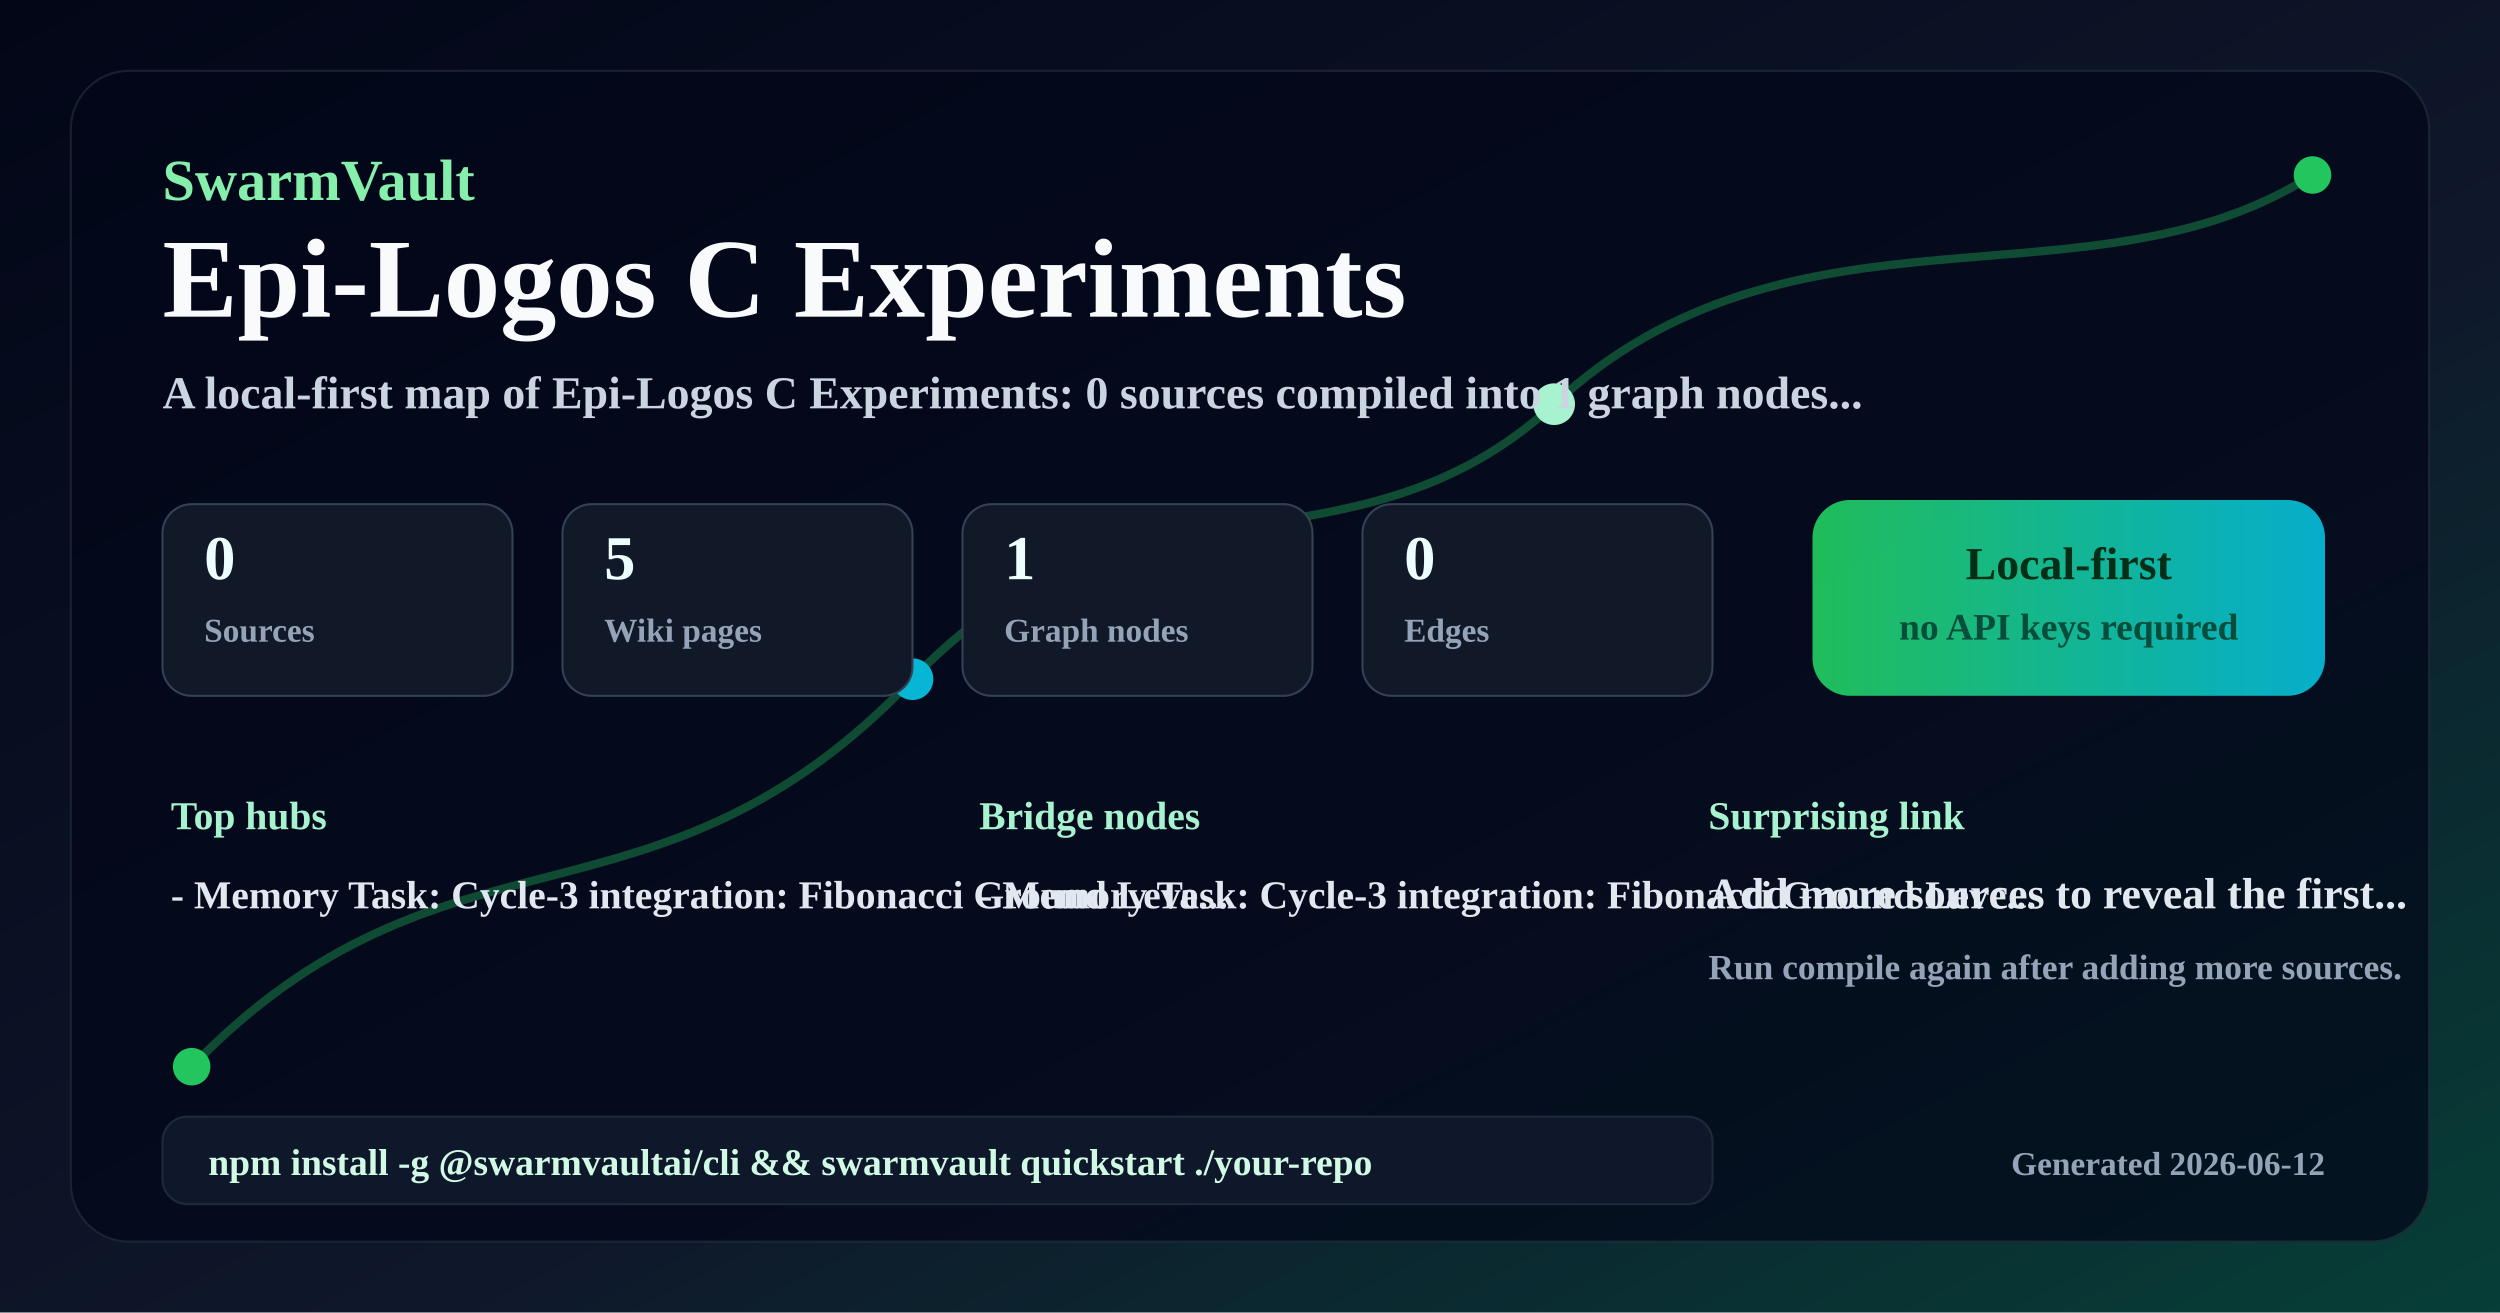
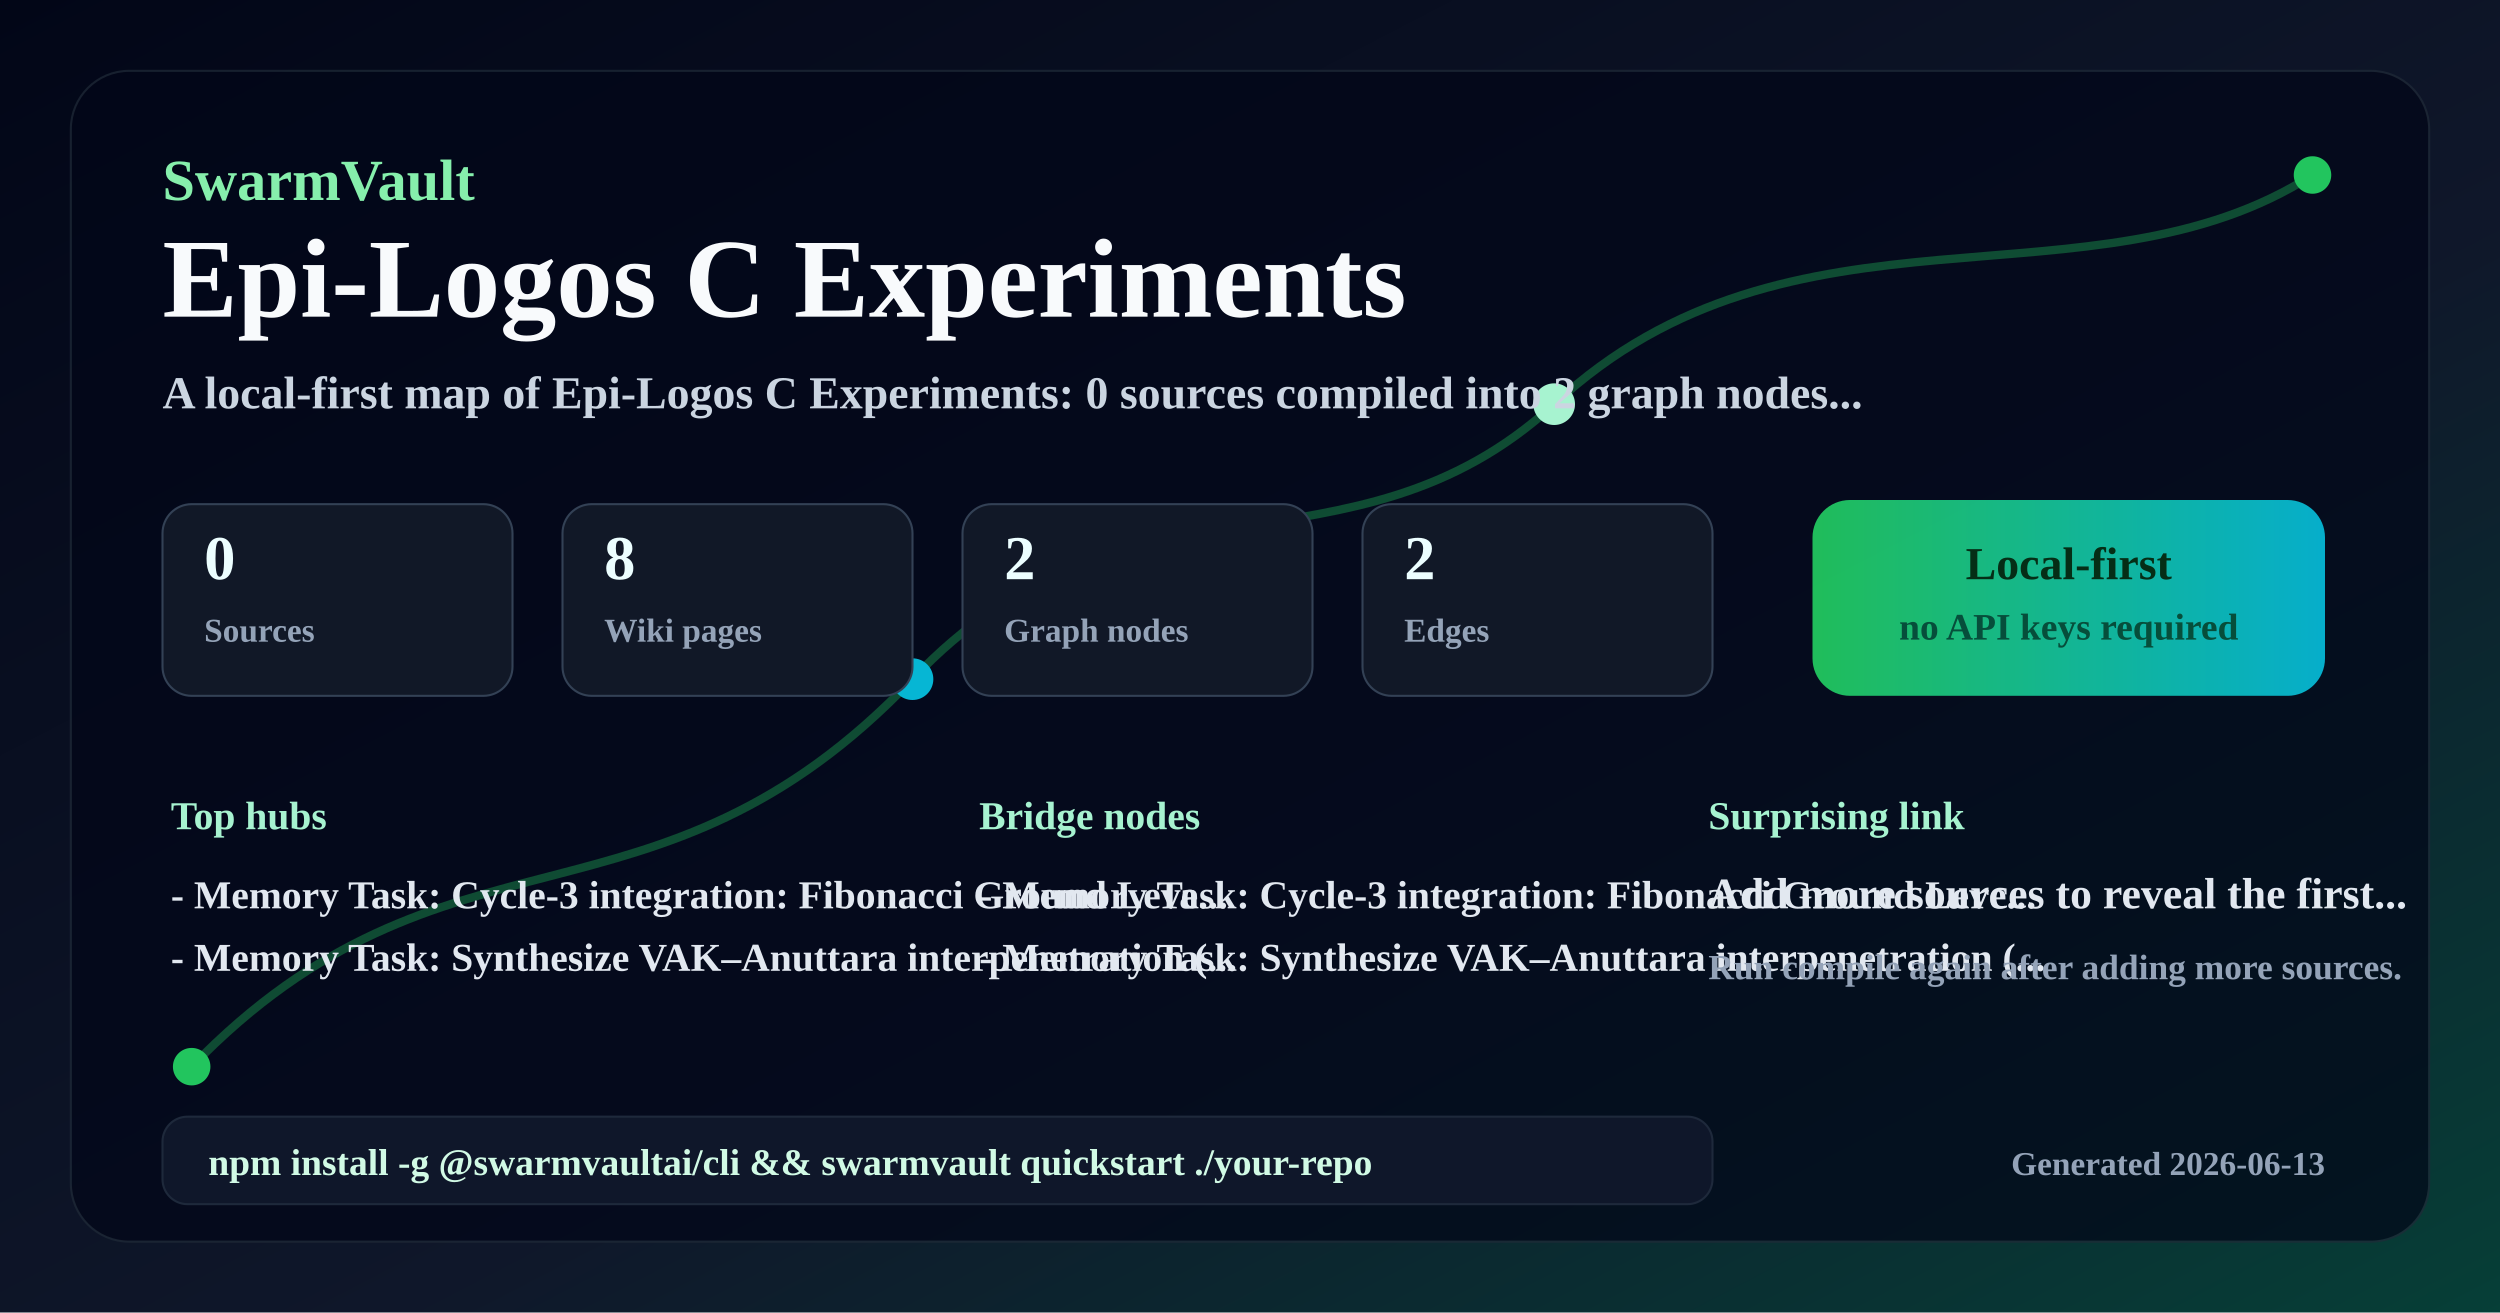
<svg xmlns="http://www.w3.org/2000/svg" width="1200" height="630" viewBox="0 0 1200 630" role="img" aria-labelledby="title desc">
  <defs>
    <linearGradient id="background" x1="0" y1="0" x2="1" y2="1">
      <stop offset="0%" stop-color="#020617" />
      <stop offset="58%" stop-color="#0f172a" />
      <stop offset="100%" stop-color="#063f37" />
    </linearGradient>
    <linearGradient id="accent" x1="0" y1="0" x2="1" y2="0">
      <stop offset="0%" stop-color="#22c55e" />
      <stop offset="100%" stop-color="#06b6d4" />
    </linearGradient>
  </defs>
  <rect width="1200" height="630" fill="url(#background)" />
  <rect x="34" y="34" width="1132" height="562" rx="28" fill="#020617" opacity="0.72" stroke="#1f2937" />
  <path d="M92 512 C214 386 314 456 438 326 C540 218 648 284 746 194 C860 88 1004 152 1110 84" fill="none" stroke="#22c55e" stroke-width="4" opacity="0.35" />
  <circle cx="92" cy="512" r="9" fill="#22c55e" />
  <circle cx="438" cy="326" r="10" fill="#06b6d4" />
  <circle cx="746" cy="194" r="10" fill="#a7f3d0" />
  <circle cx="1110" cy="84" r="9" fill="#22c55e" />
  <text x="78" y="96" font-size="28" fill="#86efac" font-weight="900" text-anchor="start">SwarmVault</text>
  <text x="78" y="152" font-size="54" fill="#f8fafc" font-weight="900" text-anchor="start">Epi-Logos C Experiments</text>
-   <text x="78" y="196" font-size="22" fill="#cbd5e1" font-weight="600" text-anchor="start">A local-first map of Epi-Logos C Experiments: 0 sources compiled into 1 graph nodes...</text>
+   <text x="78" y="196" font-size="22" fill="#cbd5e1" font-weight="600" text-anchor="start">A local-first map of Epi-Logos C Experiments: 0 sources compiled into 2 graph nodes...</text>
  <rect x="78" y="242" width="168" height="92" rx="14" fill="#111827" stroke="#334155" />
  <text x="98" y="278" font-size="30" fill="#ecfeff" font-weight="800" text-anchor="start">0</text>
  <text x="98" y="308" font-size="16" fill="#94a3b8" font-weight="600" text-anchor="start">Sources</text>
  <rect x="270" y="242" width="168" height="92" rx="14" fill="#111827" stroke="#334155" />
-   <text x="290" y="278" font-size="30" fill="#ecfeff" font-weight="800" text-anchor="start">5</text>
+   <text x="290" y="278" font-size="30" fill="#ecfeff" font-weight="800" text-anchor="start">8</text>
  <text x="290" y="308" font-size="16" fill="#94a3b8" font-weight="600" text-anchor="start">Wiki pages</text>
  <rect x="462" y="242" width="168" height="92" rx="14" fill="#111827" stroke="#334155" />
-   <text x="482" y="278" font-size="30" fill="#ecfeff" font-weight="800" text-anchor="start">1</text>
+   <text x="482" y="278" font-size="30" fill="#ecfeff" font-weight="800" text-anchor="start">2</text>
  <text x="482" y="308" font-size="16" fill="#94a3b8" font-weight="600" text-anchor="start">Graph nodes</text>
  <rect x="654" y="242" width="168" height="92" rx="14" fill="#111827" stroke="#334155" />
-   <text x="674" y="278" font-size="30" fill="#ecfeff" font-weight="800" text-anchor="start">0</text>
+   <text x="674" y="278" font-size="30" fill="#ecfeff" font-weight="800" text-anchor="start">2</text>
  <text x="674" y="308" font-size="16" fill="#94a3b8" font-weight="600" text-anchor="start">Edges</text>
  <rect x="870" y="240" width="246" height="94" rx="18" fill="url(#accent)" opacity="0.95" />
  <text x="993" y="278" font-size="22" fill="#052e16" font-weight="900" text-anchor="middle">Local-first</text>
  <text x="993" y="307" font-size="18" fill="#064e3b" font-weight="800" text-anchor="middle">no API keys required</text>
  <text x="82" y="398" font-size="19" fill="#a7f3d0" font-weight="800" text-anchor="start">Top hubs</text>
  <text x="82" y="436" font-size="19" fill="#e2e8f0" font-weight="600" text-anchor="start">- Memory Task: Cycle-3 integration: Fibonacci Ground Leve...</text>
+   <text x="82" y="466" font-size="19" fill="#e2e8f0" font-weight="600" text-anchor="start">- Memory Task: Synthesize VAK–Anuttara interpenetration (...</text>
  <text x="470" y="398" font-size="19" fill="#a7f3d0" font-weight="800" text-anchor="start">Bridge nodes</text>
  <text x="470" y="436" font-size="19" fill="#e2e8f0" font-weight="600" text-anchor="start">- Memory Task: Cycle-3 integration: Fibonacci Ground Leve...</text>
+   <text x="470" y="466" font-size="19" fill="#e2e8f0" font-weight="600" text-anchor="start">- Memory Task: Synthesize VAK–Anuttara interpenetration (...</text>
  <text x="820" y="398" font-size="19" fill="#a7f3d0" font-weight="800" text-anchor="start">Surprising link</text>
  <text x="820" y="436" font-size="21" fill="#e2e8f0" font-weight="800" text-anchor="start">Add more sources to reveal the first...</text>
  <text x="820" y="470" font-size="17" fill="#94a3b8" font-weight="600" text-anchor="start">Run compile again after adding more sources.</text>
  <rect x="78" y="536" width="744" height="42" rx="12" fill="#0f172a" stroke="#1e293b" />
  <text x="100" y="564" font-size="18" fill="#d1fae5" font-weight="800" text-anchor="start">npm install -g @swarmvaultai/cli &amp;&amp; swarmvault quickstart ./your-repo</text>
-   <text x="1116" y="564" font-size="16" fill="#94a3b8" font-weight="600" text-anchor="end">Generated 2026-06-12</text>
+   <text x="1116" y="564" font-size="16" fill="#94a3b8" font-weight="600" text-anchor="end">Generated 2026-06-13</text>
</svg>
